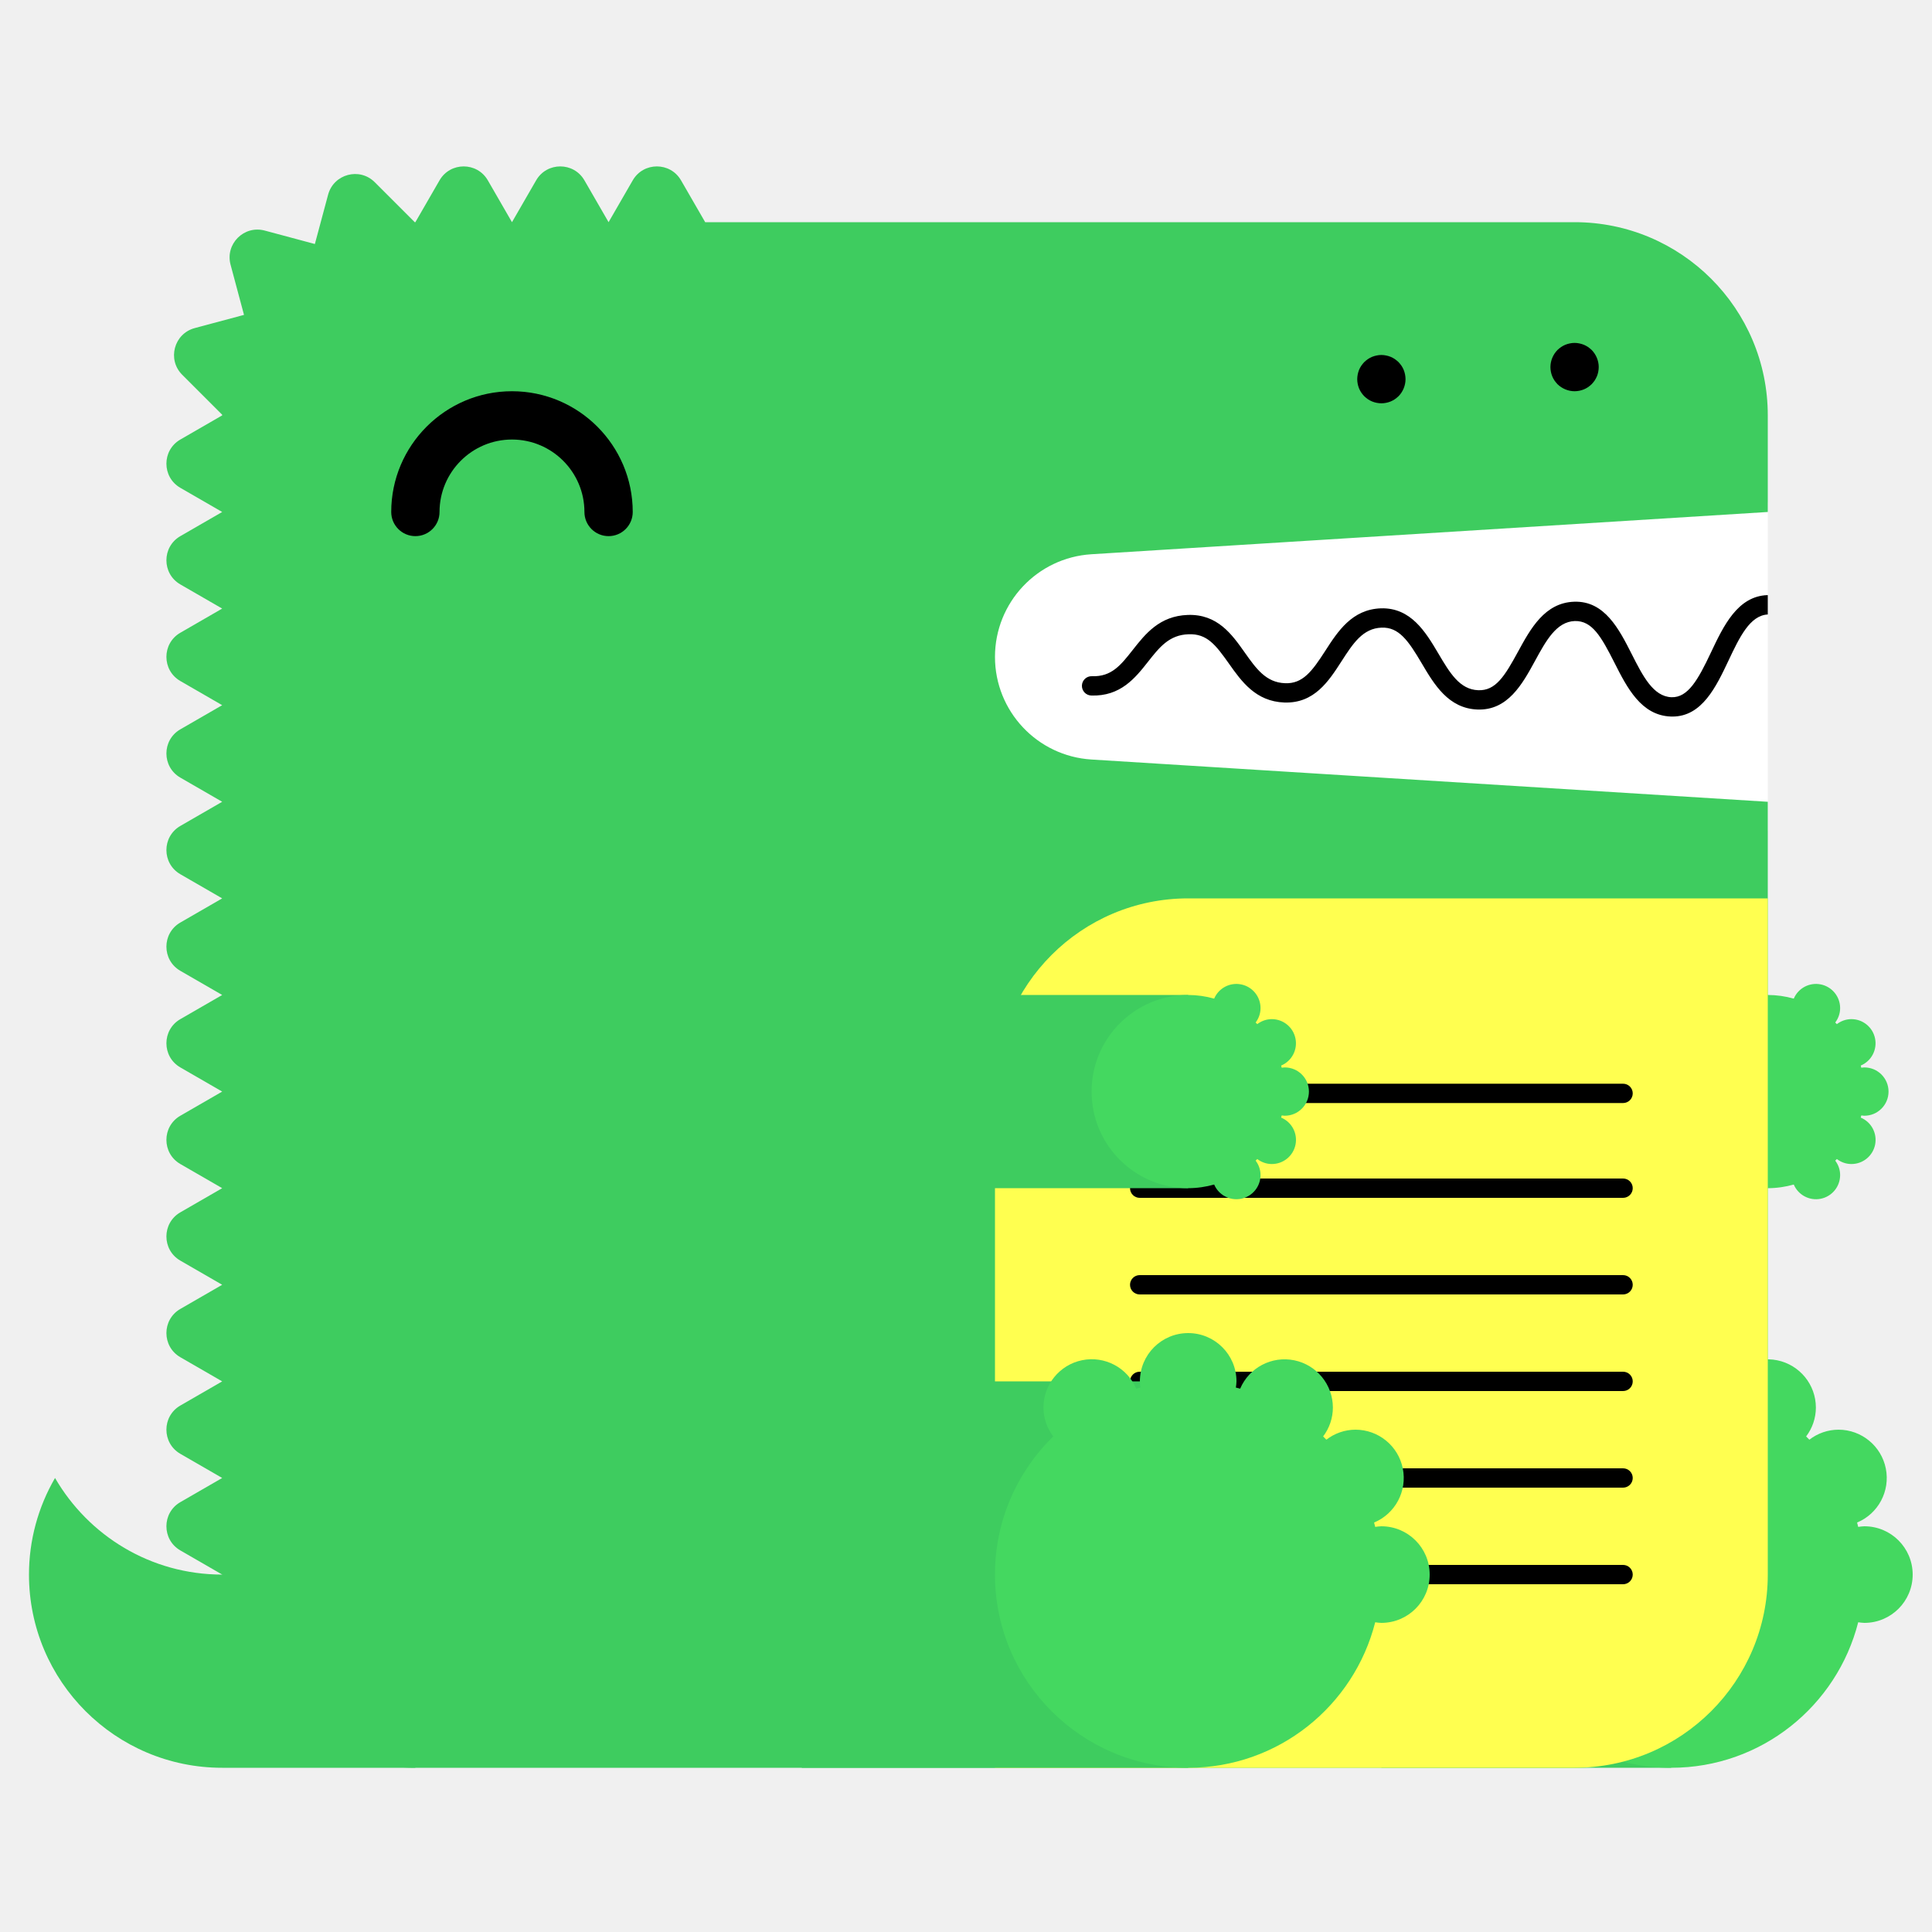
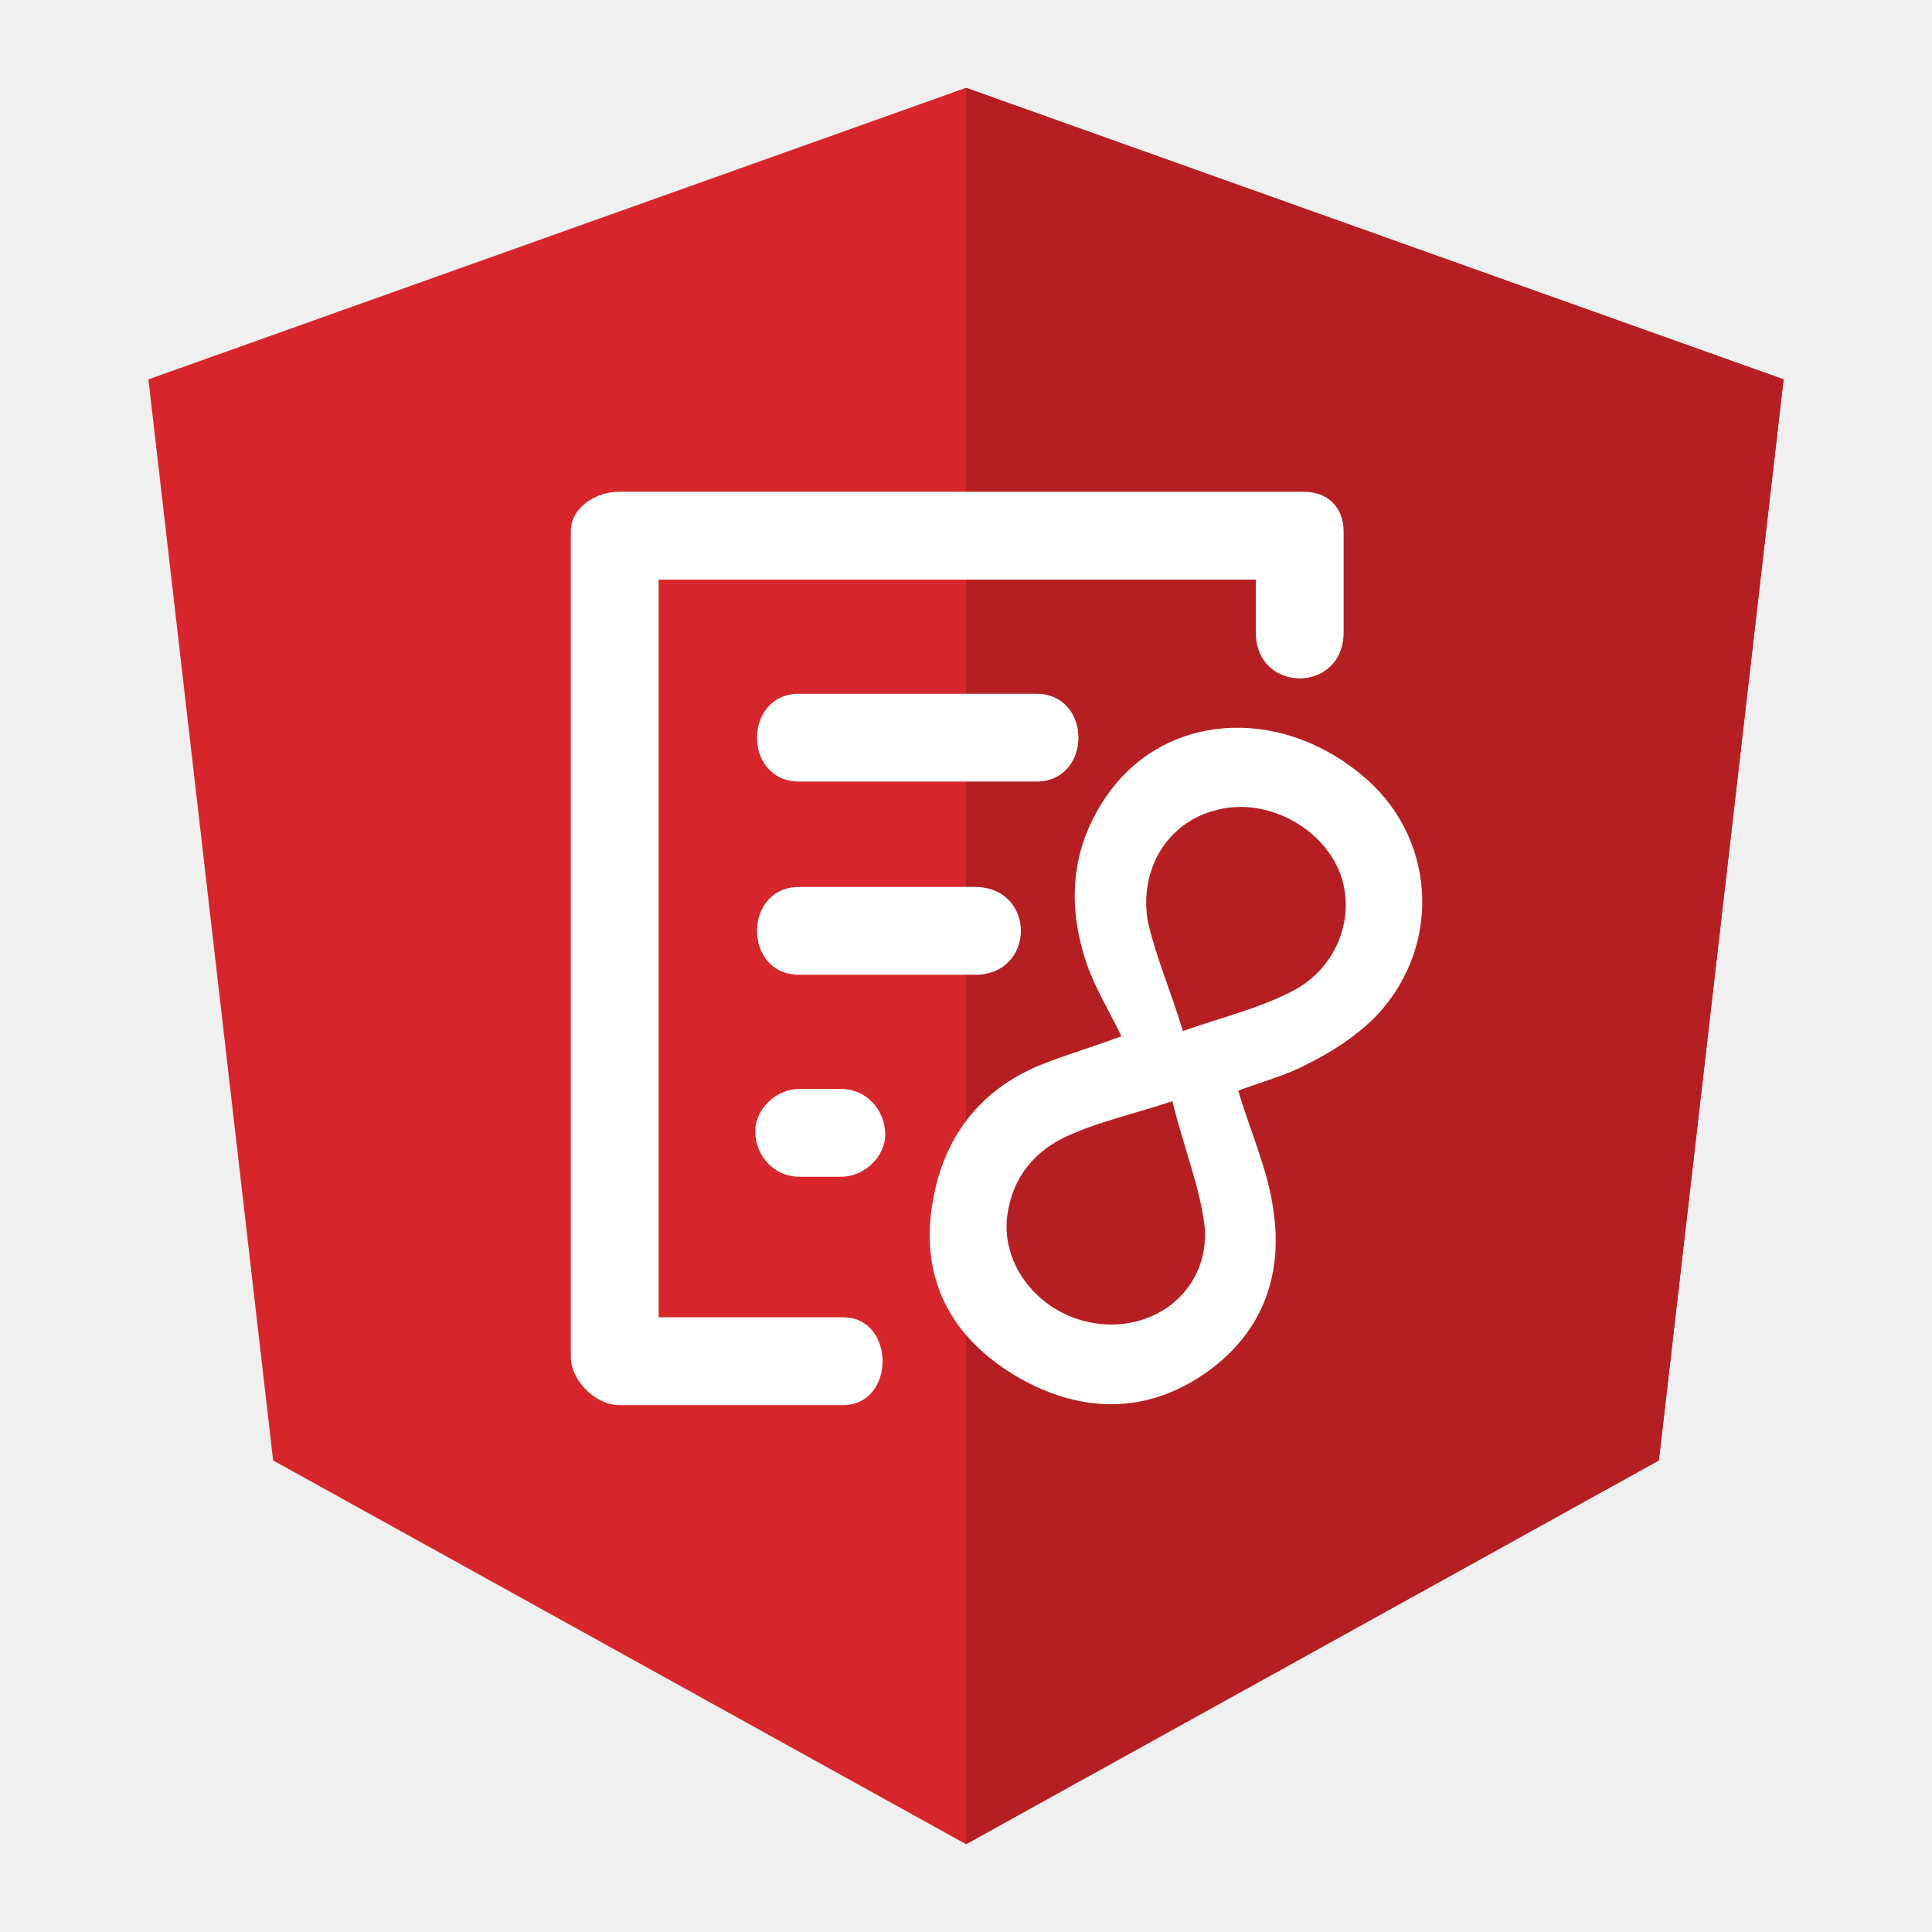
- <svg xmlns="http://www.w3.org/2000/svg" width="200" height="200" viewBox="0 0 200 200">
-   <g fill="none" fill-rule="evenodd">
-     <path fill="#FFF" d="M99 52h84v34H99z" />
-     <path d="M23 163c-7.398 0-13.843-4.027-17.303-10A19.886 19.886 0 0 0 3 163c0 11.046 8.954 20 20 20h20v-20H23z" fill="#3ECC5F" />
-     <path d="M112.98 57.376L183 53V43c0-11.046-8.954-20-20-20H73l-2.5-4.33c-1.112-1.925-3.889-1.925-5 0L63 23l-2.5-4.33c-1.111-1.925-3.889-1.925-5 0L53 23l-2.5-4.33c-1.111-1.925-3.889-1.925-5 0L43 23c-.022 0-.042.003-.065.003l-4.142-4.141c-1.57-1.571-4.252-.853-4.828 1.294l-1.369 5.104-5.192-1.392c-2.148-.575-4.111 1.389-3.535 3.536l1.39 5.193-5.102 1.367c-2.148.576-2.867 3.259-1.296 4.83l4.142 4.142c0 .021-.003.042-.003.064l-4.33 2.5c-1.925 1.111-1.925 3.889 0 5L23 53l-4.33 2.5c-1.925 1.111-1.925 3.889 0 5L23 63l-4.33 2.5c-1.925 1.111-1.925 3.889 0 5L23 73l-4.33 2.5c-1.925 1.111-1.925 3.889 0 5L23 83l-4.33 2.5c-1.925 1.111-1.925 3.889 0 5L23 93l-4.33 2.5c-1.925 1.111-1.925 3.889 0 5L23 103l-4.33 2.5c-1.925 1.111-1.925 3.889 0 5L23 113l-4.33 2.5c-1.925 1.111-1.925 3.889 0 5L23 123l-4.33 2.5c-1.925 1.111-1.925 3.889 0 5L23 133l-4.33 2.5c-1.925 1.111-1.925 3.889 0 5L23 143l-4.33 2.5c-1.925 1.111-1.925 3.889 0 5L23 153l-4.33 2.5c-1.925 1.111-1.925 3.889 0 5L23 163c0 11.046 8.954 20 20 20h120c11.046 0 20-8.954 20-20V83l-70.02-4.376A10.645 10.645 0 0 1 103 68c0-5.621 4.37-10.273 9.98-10.624" fill="#3ECC5F" />
-     <path fill="#3ECC5F" d="M143 183h30v-40h-30z" />
-     <path d="M193 158c-.219 0-.428.037-.639.064-.038-.15-.074-.301-.116-.451A5 5 0 0 0 190.32 148a4.96 4.96 0 0 0-3.016 1.036 26.531 26.531 0 0 0-.335-.336 4.955 4.955 0 0 0 1.011-2.987 5 5 0 0 0-9.599-1.959c-.148-.042-.297-.077-.445-.115.027-.211.064-.42.064-.639a5 5 0 0 0-5-5 5 5 0 0 0-5 5c0 .219.037.428.064.639-.148.038-.297.073-.445.115a4.998 4.998 0 0 0-9.599 1.959c0 1.125.384 2.151 1.011 2.987-3.717 3.632-6.031 8.693-6.031 14.3 0 11.046 8.954 20 20 20 9.339 0 17.16-6.41 19.361-15.064.211.027.42.064.639.064a5 5 0 0 0 5-5 5 5 0 0 0-5-5" fill="#44D860" />
-     <path fill="#3ECC5F" d="M153 123h30v-20h-30z" />
-     <path d="M193 115.5a2.5 2.5 0 1 0 0-5c-.109 0-.214.019-.319.032-.02-.075-.037-.15-.058-.225a2.501 2.501 0 0 0-.963-4.807c-.569 0-1.088.197-1.508.518a6.653 6.653 0 0 0-.168-.168c.314-.417.506-.931.506-1.494a2.5 2.5 0 0 0-4.8-.979A9.987 9.987 0 0 0 183 103c-5.522 0-10 4.478-10 10s4.478 10 10 10c.934 0 1.833-.138 2.69-.377a2.5 2.5 0 0 0 4.8-.979c0-.563-.192-1.077-.506-1.494.057-.055.113-.111.168-.168.42.321.939.518 1.508.518a2.5 2.5 0 0 0 .963-4.807c.021-.074.038-.15.058-.225.105.013.21.032.319.032" fill="#44D860" />
-     <path d="M63 55.5a2.5 2.5 0 0 1-2.5-2.5c0-4.136-3.364-7.5-7.5-7.5s-7.5 3.364-7.5 7.5a2.5 2.5 0 1 1-5 0c0-6.893 5.607-12.5 12.5-12.5S65.5 46.107 65.5 53a2.5 2.5 0 0 1-2.5 2.5" fill="#000" />
-     <path d="M103 183h60c11.046 0 20-8.954 20-20V93h-60c-11.046 0-20 8.954-20 20v70z" fill="#FFFF50" />
-     <path d="M168.02 124h-50.04a1 1 0 1 1 0-2h50.04a1 1 0 1 1 0 2m0 20h-50.04a1 1 0 1 1 0-2h50.04a1 1 0 1 1 0 2m0 20h-50.04a1 1 0 1 1 0-2h50.04a1 1 0 1 1 0 2m0-49.814h-50.04a1 1 0 1 1 0-2h50.04a1 1 0 1 1 0 2m0 19.814h-50.04a1 1 0 1 1 0-2h50.04a1 1 0 1 1 0 2m0 20h-50.04a1 1 0 1 1 0-2h50.04a1 1 0 1 1 0 2M183 61.611c-.012 0-.022-.006-.034-.005-3.09.105-4.552 3.196-5.842 5.923-1.346 2.85-2.387 4.703-4.093 4.647-1.889-.068-2.969-2.202-4.113-4.46-1.314-2.594-2.814-5.536-5.963-5.426-3.046.104-4.513 2.794-5.807 5.167-1.377 2.528-2.314 4.065-4.121 3.994-1.927-.07-2.951-1.805-4.136-3.813-1.321-2.236-2.848-4.75-5.936-4.664-2.994.103-4.465 2.385-5.763 4.4-1.373 2.13-2.335 3.428-4.165 3.351-1.973-.07-2.992-1.51-4.171-3.177-1.324-1.873-2.816-3.993-5.895-3.89-2.928.1-4.399 1.97-5.696 3.618-1.232 1.564-2.194 2.802-4.229 2.724a1 1 0 0 0-.072 2c3.017.101 4.545-1.8 5.872-3.487 1.177-1.496 2.193-2.787 4.193-2.855 1.926-.082 2.829 1.115 4.195 3.045 1.297 1.834 2.769 3.914 5.731 4.021 3.103.104 4.596-2.215 5.918-4.267 1.182-1.834 2.202-3.417 4.15-3.484 1.793-.067 2.769 1.35 4.145 3.681 1.297 2.197 2.766 4.686 5.787 4.796 3.125.108 4.634-2.62 5.949-5.035 1.139-2.088 2.214-4.06 4.119-4.126 1.793-.042 2.728 1.595 4.111 4.33 1.292 2.553 2.757 5.445 5.825 5.556l.169.003c3.064 0 4.518-3.075 5.805-5.794 1.139-2.41 2.217-4.68 4.067-4.773v-2z" fill="#000" />
-     <path fill="#3ECC5F" d="M83 183h40v-40H83z" />
-     <path d="M143 158c-.219 0-.428.037-.639.064-.038-.15-.074-.301-.116-.451A5 5 0 0 0 140.32 148a4.96 4.96 0 0 0-3.016 1.036 26.531 26.531 0 0 0-.335-.336 4.955 4.955 0 0 0 1.011-2.987 5 5 0 0 0-9.599-1.959c-.148-.042-.297-.077-.445-.115.027-.211.064-.42.064-.639a5 5 0 0 0-5-5 5 5 0 0 0-5 5c0 .219.037.428.064.639-.148.038-.297.073-.445.115a4.998 4.998 0 0 0-9.599 1.959c0 1.125.384 2.151 1.011 2.987-3.717 3.632-6.031 8.693-6.031 14.3 0 11.046 8.954 20 20 20 9.339 0 17.16-6.41 19.361-15.064.211.027.42.064.639.064a5 5 0 0 0 5-5 5 5 0 0 0-5-5" fill="#44D860" />
-     <path fill="#3ECC5F" d="M83 123h40v-20H83z" />
-     <path d="M133 115.5a2.5 2.5 0 1 0 0-5c-.109 0-.214.019-.319.032-.02-.075-.037-.15-.058-.225a2.501 2.501 0 0 0-.963-4.807c-.569 0-1.088.197-1.508.518a6.653 6.653 0 0 0-.168-.168c.314-.417.506-.931.506-1.494a2.5 2.5 0 0 0-4.8-.979A9.987 9.987 0 0 0 123 103c-5.522 0-10 4.478-10 10s4.478 10 10 10c.934 0 1.833-.138 2.69-.377a2.5 2.5 0 0 0 4.8-.979c0-.563-.192-1.077-.506-1.494.057-.055.113-.111.168-.168.42.321.939.518 1.508.518a2.5 2.5 0 0 0 .963-4.807c.021-.074.038-.15.058-.225.105.013.21.032.319.032" fill="#44D860" />
-     <path d="M143 41.75c-.16 0-.33-.02-.49-.05a2.52 2.52 0 0 1-.47-.14c-.15-.06-.29-.14-.431-.23-.13-.09-.259-.2-.38-.31-.109-.12-.219-.24-.309-.38s-.17-.28-.231-.43a2.619 2.619 0 0 1-.189-.96c0-.16.02-.33.05-.49.03-.16.08-.31.139-.47.061-.15.141-.29.231-.43.09-.13.2-.26.309-.38.121-.11.25-.22.38-.31.141-.09.281-.17.431-.23.149-.06.31-.11.47-.14.32-.07.65-.07.98 0 .159.03.32.08.47.14.149.06.29.14.43.23.13.09.259.2.38.31.11.12.22.25.31.38.09.14.17.28.23.43.06.16.11.31.14.47.029.16.05.33.05.49 0 .66-.271 1.31-.73 1.77-.121.11-.25.22-.38.31-.14.09-.281.17-.43.23a2.565 2.565 0 0 1-.96.19m20-1.25c-.66 0-1.3-.27-1.771-.73a3.802 3.802 0 0 1-.309-.38c-.09-.14-.17-.28-.231-.43a2.619 2.619 0 0 1-.189-.96c0-.66.27-1.3.729-1.77.121-.11.25-.22.38-.31.141-.09.281-.17.431-.23.149-.06.31-.11.47-.14.32-.07.66-.07.98 0 .159.03.32.08.47.14.149.06.29.14.43.23.13.09.259.2.38.31.459.47.73 1.11.73 1.77 0 .16-.021.33-.05.49-.03.16-.08.32-.14.47-.07.15-.14.29-.23.43-.09.13-.2.26-.31.38-.121.11-.25.22-.38.31-.14.09-.281.17-.43.23a2.565 2.565 0 0 1-.96.19" fill="#000" />
+ <svg xmlns="http://www.w3.org/2000/svg" version="1.1" id="Layer_1" x="0" y="0" viewBox="0 0 220 220" style="enable-background:new 0 0 220 220" xml:space="preserve">
+   <style>.st2{fill:#fff}</style>
+   <g id="XMLID_187_">
+     <g id="XMLID_203_">
+       <path id="XMLID_205_" style="fill:#d7262b" d="M110 10 16.9 43.2l14.2 123.1L110 210l78.9-43.7 14.2-123.1z" />
+       <path id="XMLID_204_" style="fill:#b51f22" d="M110 10v22.2-.1V210l78.9-43.7 14.2-123.1z" />
+     </g>
+     <g id="XMLID_188_">
+       <g id="XMLID_193_">
+         <path id="XMLID_83_" class="st2" d="M153 72V60.5c0-2.7-1.8-4.5-4.5-4.5h-78c-2.7 0-5.5 1.8-5.5 4.5v94c0 2.7 2.8 5.5 5.5 5.5H96c6 0 6-10 0-10H70.5c1.7 1 3.5 2.8 4.5 4.5v-94c-1 1.7-2.8 3.5-4.5 5.5h78c-1.7-2-3.5-3.8-5.5-5.5V72c0 7 10 7 10 0 0 0 0 7 0 0z" />
+       </g>
+       <g id="XMLID_195_">
+         <path id="XMLID_82_" class="st2" d="M91 89h27c6.4 0 6.4-10 0-10H91c-6.4 0-6.4 10 0 10z" />
+       </g>
+       <g id="XMLID_196_">
+         <path id="XMLID_81_" class="st2" d="M91 111h20c7 0 7-10 0-10H91c-6.4 0-6.4 10 0 10z" />
+       </g>
+       <g id="XMLID_197_">
+         <path id="XMLID_80_" class="st2" d="M91 134h4.8c2.6 0 5.1-2.3 5-5-.1-2.7-2.2-5-5-5H91c-2.6 0-5.1 2.3-5 5 .1 2.7 2.2 5 5 5z" />
+       </g>
+       <path id="XMLID_192_" class="st2" d="M141 124.2c1.4 4.7 3.4 9.1 4 13.6 1.2 7.9-1.6 14.6-8.4 19-6.8 4.4-14.1 3.9-20.9-.1-7.4-4.4-11-11.1-9.5-19.8 1.2-7.2 5.2-12.7 12.2-15.6 2.7-1.1 5.5-1.9 9.3-3.3-1.3-2.7-2.9-5.3-3.9-8.1-2.5-7.2-1.8-14.1 2.9-20.2 6.9-8.8 19.8-9.1 29-.9 8.1 7.2 8.4 19.7.5 27.4-2.1 2-4.6 3.6-7.2 4.9-2.6 1.4-5.4 2.1-8 3.1zm-7.5 1.2c-4.6 1.5-8.2 2.3-11.6 3.8-4 1.7-6.6 4.8-7.2 9.2-.8 6.2 4.4 12 11.1 12.4 6.4.4 11.8-4.3 11.4-10.9-.5-4.6-2.4-9.2-3.7-14.5zm1.2-8c4.6-1.6 8.7-2.6 12.4-4.5 5.3-2.7 7.4-8.8 5.4-13.7-2.2-5.3-8.7-8.5-14.2-6.9-5.3 1.4-8.6 6.6-7.6 12.6.9 4 2.6 7.9 4 12.5z" />
+     </g>
  </g>
</svg>
